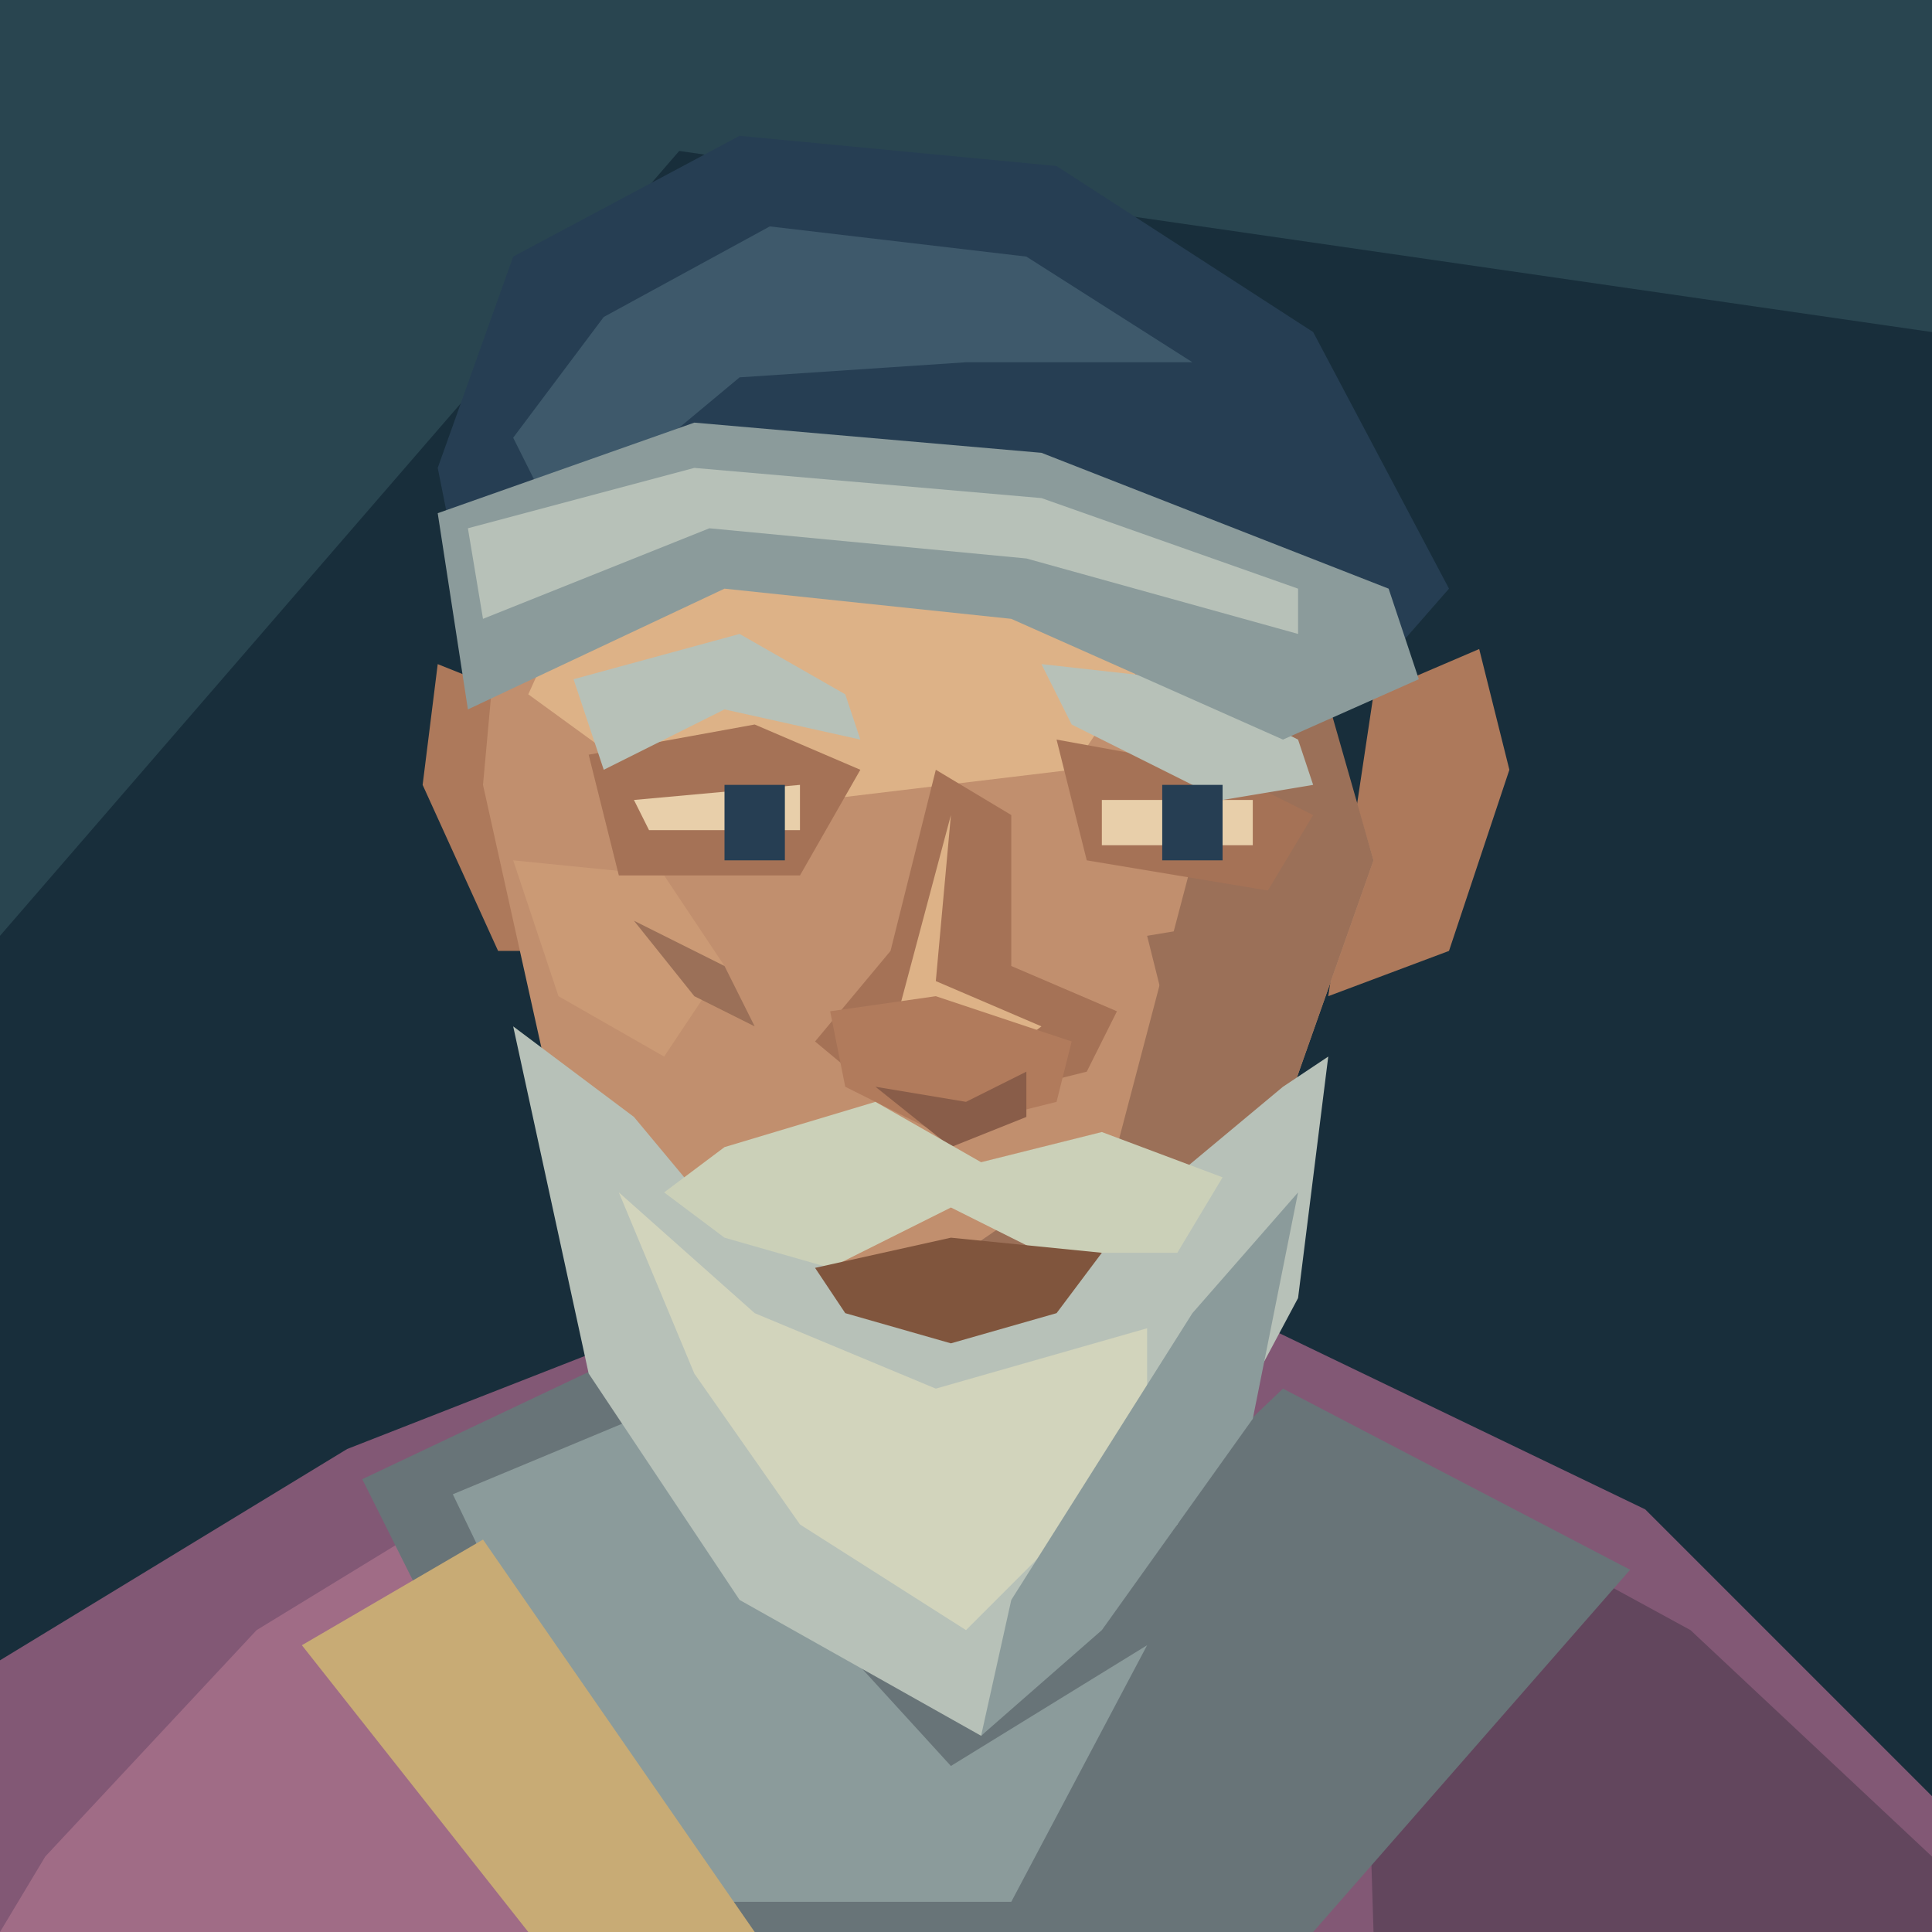
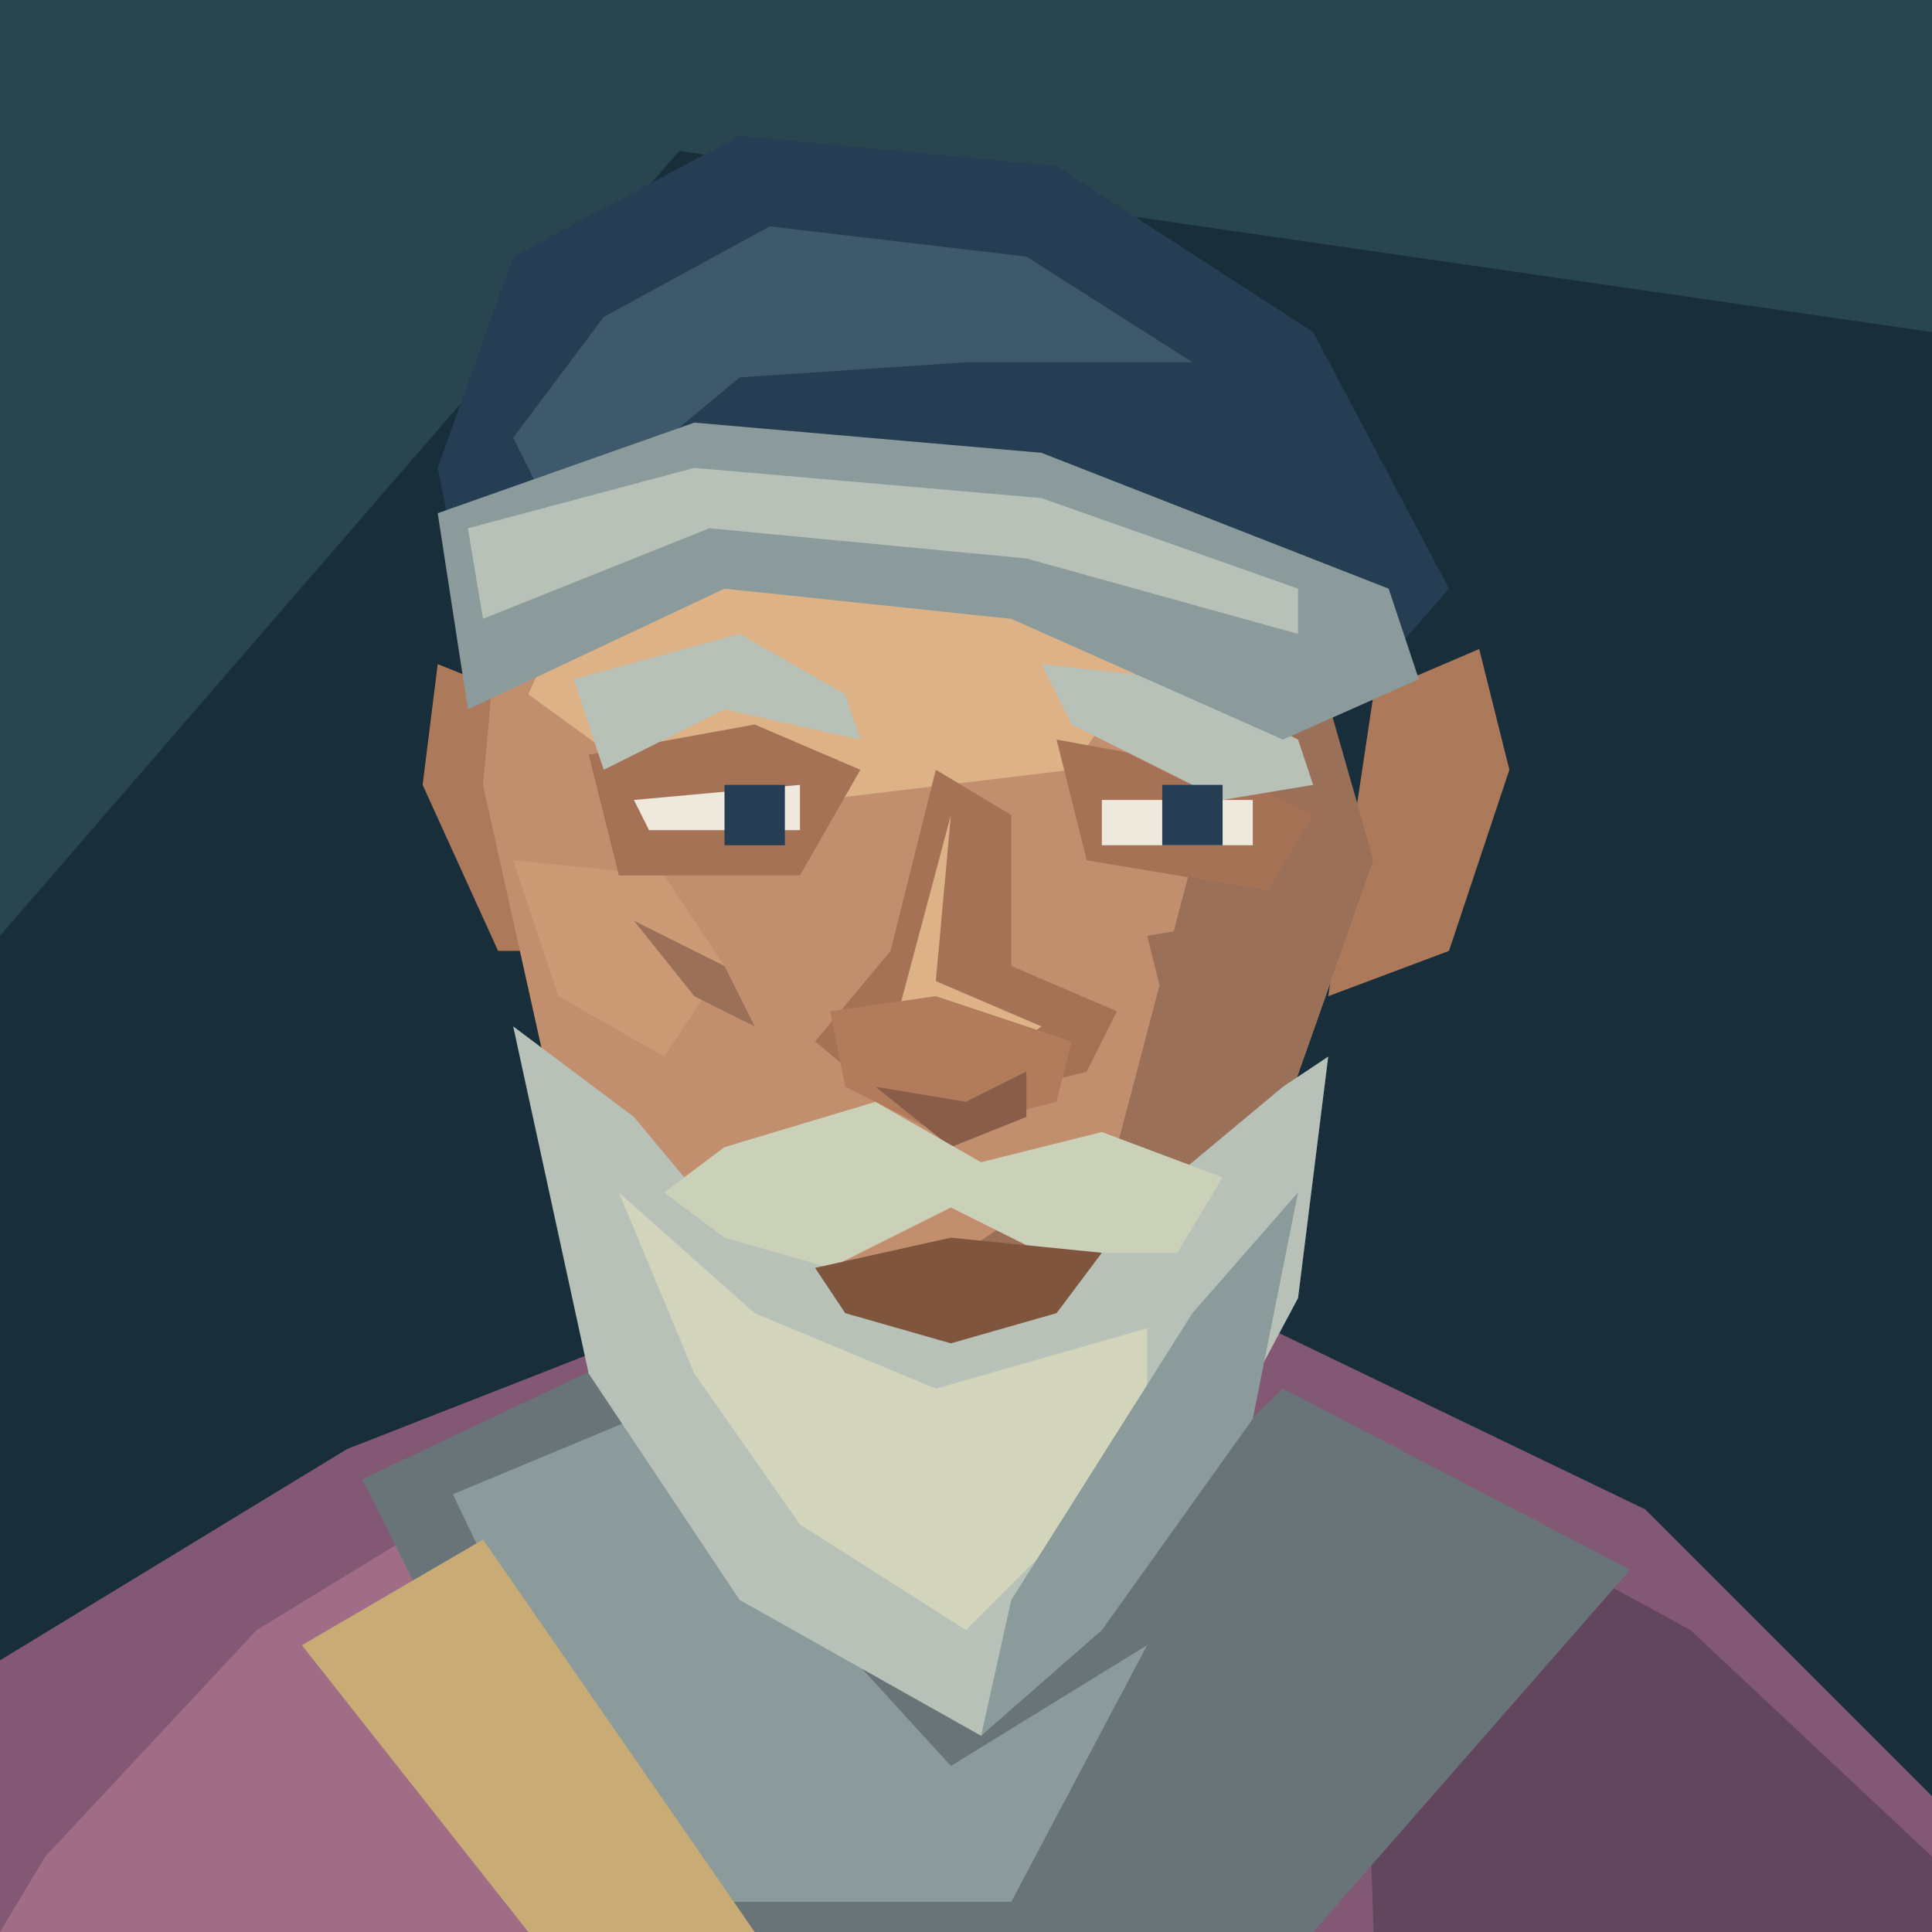
<svg xmlns="http://www.w3.org/2000/svg" width="128" height="128" viewBox="0 0 128 128">
  <path d="M0 0H128V128H0Z" fill="#182e3b" />
  <path d="M0 0H128V22L45 10L0 62Z" fill="#294550" />
  <path d="M0 128V110L23 96 46 87H82L109 100 128 119V128Z" fill="#825875" />
  <path d="M3 123L17 108 35 97 42 128H0Z" fill="#a06c86" />
  <path d="M90 96L112 108 128 123V128H91Z" fill="#62465d" />
  <path d="M24 98L43 89 64 112 85 92 108 104 87 128H39Z" fill="#687478" />
  <path d="M30 99L42 94 63 117 76 109 67 126H43Z" fill="#8b9b9b" />
  <path d="M20 109L32 102 50 128H35Z" fill="#c8ab75" />
  <path d="M34 46L29 44 28 52 33 63H40Z M91 46L98 43 100 51 96 63 88 66Z" fill="#ad795b" />
  <path d="M39 31L53 24 72 27 86 40 91 57 85 74 74 90 60 93 47 85 36 70 32 52 33 41Z" fill="#c18f6e" />
  <path d="M40 35L53 28 68 31 77 42 71 51 46 54 35 46Z" fill="#ddb287" />
  <path d="M81 34L87 43 91 57 85 74 74 90 60 93 58 87 74 76 79 57Z" fill="#9b7058" />
  <path d="M34 57L44 58 48 64 44 70 37 66Z" fill="#cb9a75" />
  <path d="M39 50L50 48 57 51 53 58 41 58Z M70 49L81 51 87 54 84 59 72 57Z" fill="#a57256" />
  <path d="M38 45L49 42 56 46 57 49 48 47 40 51Z M69 44L78 45 86 49 87 52 81 53 71 48Z" fill="#b7c1b8" />
-   <path d="M42 53L53 52V55H43Z M73 53H83V56H73Z" fill="#e8cfaa" />
-   <path d="M48 52H52V57H48Z M77 52H81V57H77Z" fill="#263e53" />
+   <path d="M42 53L53 52V55H43Z M73 53H83V56H73Z" fill="#eee9dc" />
+   <path d="M48 52H52V56H48Z M77 52H81V56H77Z" fill="#263e53" />
  <path d="M62 51L59 63 54 69 60 74 72 71 74 67 67 64 67 54Z" fill="#a57256" />
  <path d="M63 54L62 65 69 68 65 71 59 69Z" fill="#ddb287" />
  <path d="M55 67L62 66 71 69 70 73 62 75 56 72Z" fill="#b17b5c" />
  <path d="M58 72L64 73 68 71 68 74 63 76Z" fill="#895d49" />
  <path d="M42 61L48 64 50 68 46 66Z M76 62L82 61 81 64 77 66Z" fill="#9b7058" />
  <path d="M34 68L42 74 47 80 59 85 73 82 85 72 88 70 86 86 78 101 65 115 49 106 39 91Z" fill="#b7c1b8" />
  <path d="M41 79L50 87 62 92 76 88 76 96 64 108 53 101 46 91Z" fill="#d2d4bc" />
  <path d="M79 87L86 79 83 94 73 108 65 115 67 106Z" fill="#8b9b9b" />
  <path d="M48 76L58 73 65 77 73 75 81 78 78 83 69 83 63 80 55 84 48 82 44 79Z" fill="#cbd0b8" />
  <path d="M54 84L63 82 73 83 70 87 63 89 56 87Z" fill="#80553d" />
  <path d="M29 31L34 17 49 9 70 11 87 22 96 39 89 47 69 38 48 37 32 46Z" fill="#263e53" />
  <path d="M34 29L40 21 51 15 68 17 79 24 64 24 49 25 37 35Z" fill="#3e596b" />
  <path d="M29 34L46 28 69 30 92 39 94 45 85 49 67 41 48 39 31 47Z" fill="#8b9b9b" />
  <path d="M31 35L46 31 69 33 86 39 86 42 68 37 47 35 32 41Z" fill="#b7c1b8" />
</svg>
